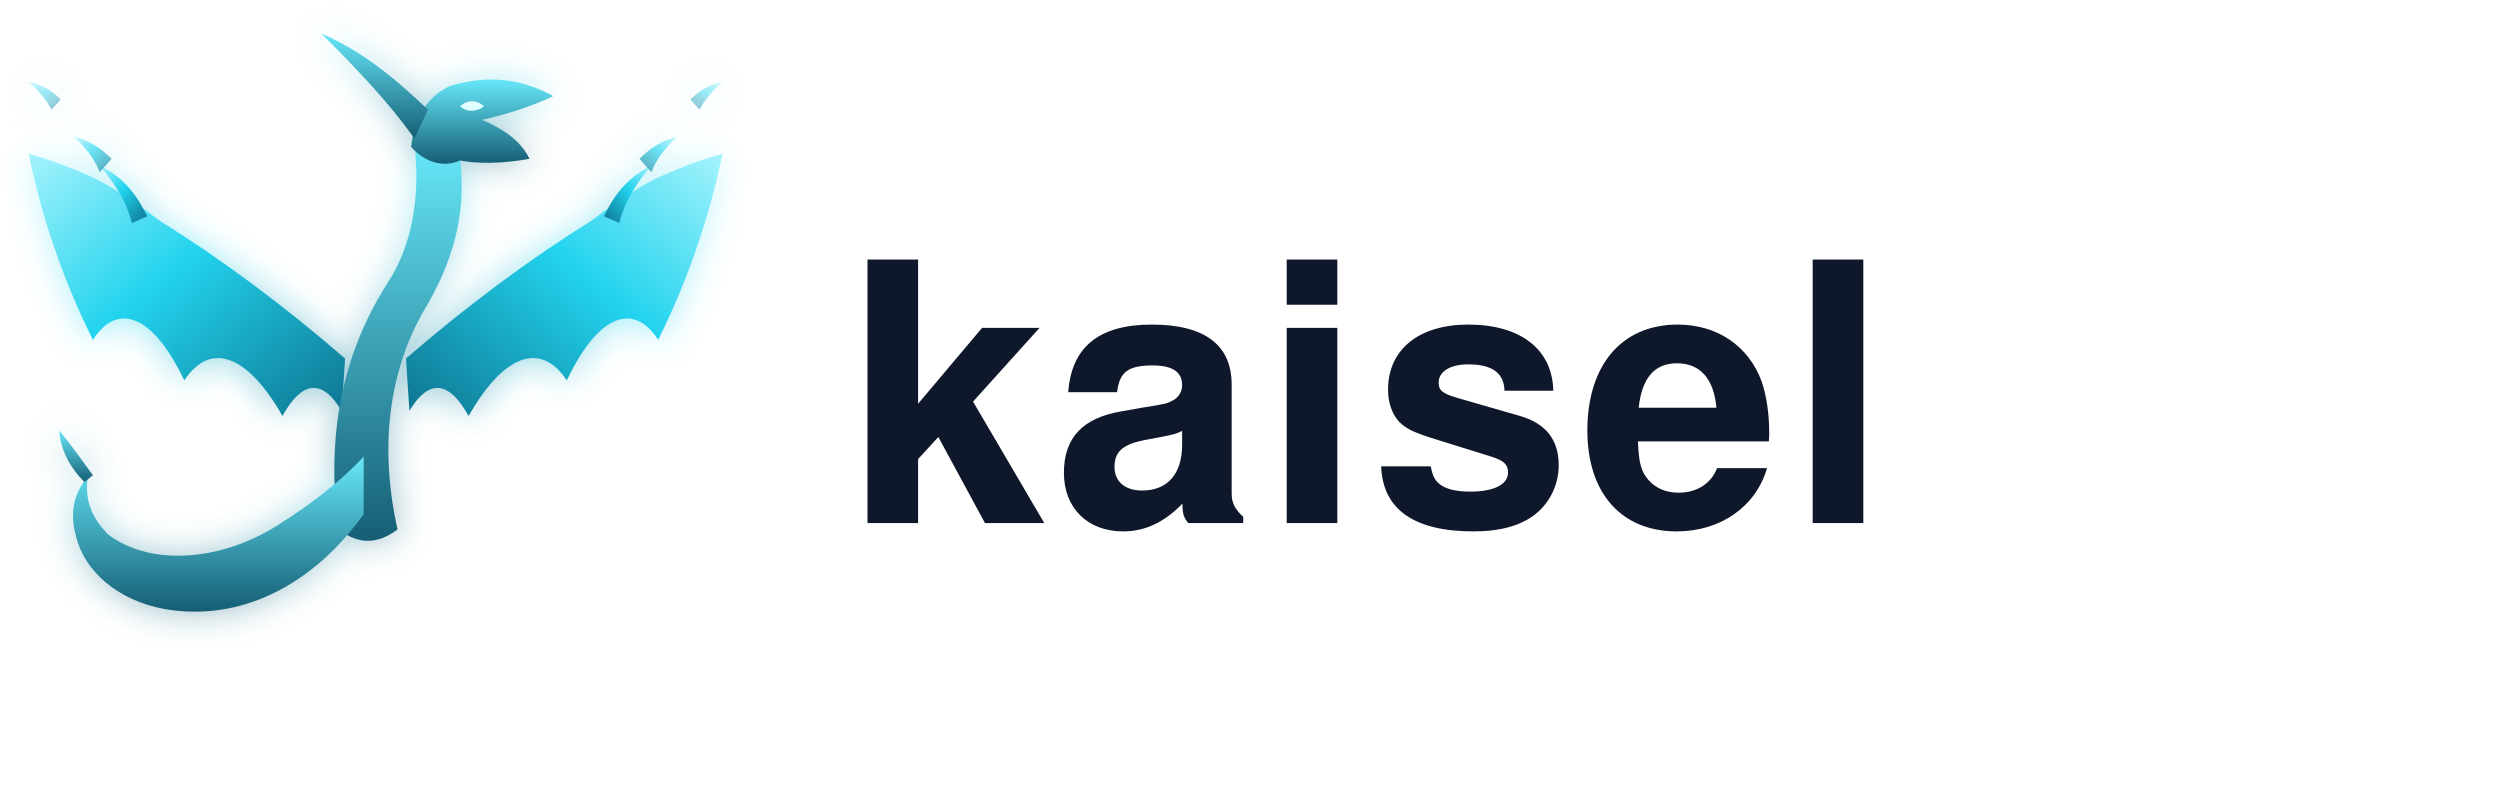
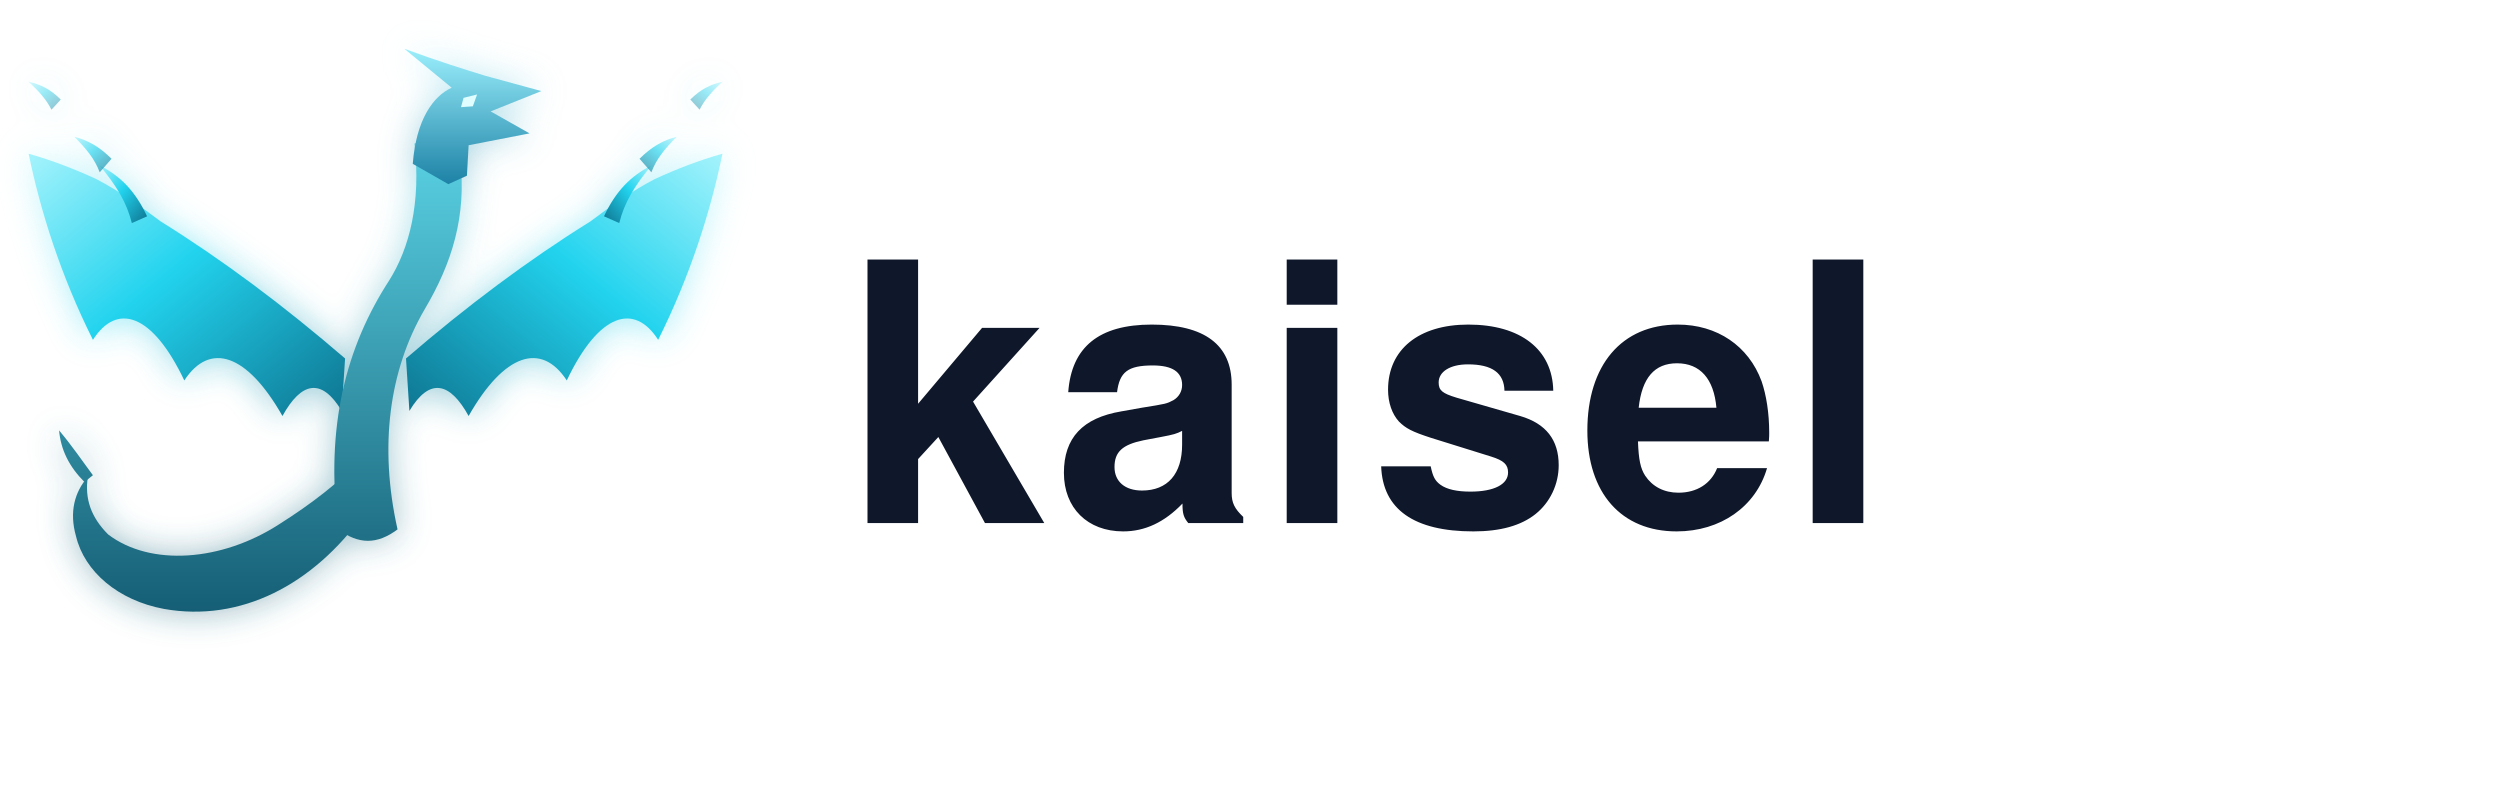
<svg xmlns="http://www.w3.org/2000/svg" viewBox="0 0 1300 420">
  <defs>
    <radialGradient id="bgGlow" cx="50%" cy="42%" r="58%">
      <stop offset="0%" stop-color="#0E7490" stop-opacity="0.50" />
      <stop offset="55%" stop-color="#0B2A3C" stop-opacity="0.22" />
      <stop offset="100%" stop-color="#060A14" stop-opacity="0" />
    </radialGradient>
    <linearGradient id="wingGrad" x1="0%" y1="100%" x2="100%" y2="0%">
      <stop offset="0%" stop-color="#0E7490" />
      <stop offset="55%" stop-color="#22D3EE" />
      <stop offset="100%" stop-color="#A5F3FC" />
    </linearGradient>
-     <linearGradient id="bodyGrad" x1="0%" y1="100%" x2="0%" y2="0%">
+     <linearGradient id="bodyGrad" gradientUnits="userSpaceOnUse" x1="512" y1="860" x2="512" y2="200">
      <stop offset="0%" stop-color="#155E75" />
      <stop offset="100%" stop-color="#67E8F9" />
+     </linearGradient>
+     <linearGradient id="headGrad" x1="0%" y1="100%" x2="0%" y2="0%">
+       <stop offset="0%" stop-color="#1D82A6" />
+       <stop offset="100%" stop-color="#9BEFFC" />
    </linearGradient>
    <filter id="glow" x="-50%" y="-50%" width="200%" height="200%">
      <feGaussianBlur stdDeviation="20" />
    </filter>
    <g id="mark">
      <path id="wing" fill="url(#wingGrad)" d="         M 548 560         C 620 498, 692 444, 766 398         C 790 380, 815 362, 842 348         C 868 336, 894 326, 922 318         C 908 386, 884 462, 846 538         C 818 494, 776 506, 738 586         C 708 540, 664 554, 622 628         C 600 588, 576 582, 552 622         Z" />
      <path id="claw" fill="url(#wingGrad)" d="         M 782 392         C 796 362, 814 344, 838 332         C 818 356, 806 376, 800 400         Z" />
      <use href="#wing" transform="translate(1024,0) scale(-1,1)" />
      <use href="#claw" transform="translate(1024,0) scale(-1,1)" />
      <g id="frags" fill="url(#wingGrad)">
        <path d="M 824 324 C 838 310, 852 302, 868 298 C 854 312, 844 324, 838 340 Z" opacity="0.65" />
        <path d="M 884 254 C 896 242, 908 236, 922 233 C 910 244, 901 254, 895 266 Z" opacity="0.45" />
      </g>
      <use href="#frags" transform="translate(1024,0) scale(-1,1)" />
      <path fill="url(#bodyGrad)" d="         M 468 762         C 452 640, 478 545, 528 468         C 552 430, 566 376, 558 306         C 576 300, 596 306, 612 324         C 620 392, 602 448, 570 502         C 528 574, 516 664, 538 762         C 514 780, 492 780, 468 762         Z" />
-       <path fill="url(#bodyGrad)" d="         M 554 310         C 558 274, 574 250, 600 238         C 646 224, 686 230, 722 250         C 692 264, 664 272, 638 278         C 666 290, 684 304, 694 324         C 662 330, 632 330, 612 326         C 594 334, 572 330, 554 310         Z" />
-       <path fill="url(#bodyGrad)" d="M 574 266 C 528 222, 490 194, 448 176 C 492 220, 528 258, 558 300 Z" />
-       <path fill="#E0FEFF" d="M 612 262 C 620 254, 632 254, 640 262 C 632 269, 619 269, 612 262 Z" />
+       <path fill="url(#headGrad)" d="         M 556 330         C 560 278, 580 250, 602 240         L 546 194         C 590 210, 616 218, 642 226         L 708 244         L 648 268         L 694 294         L 622 308         L 620 344         L 598 354         Z" />
+       <path fill="#E0FEFF" d="M 616 252 L 632 248 L 627 262 L 613 263 Z" />
      <path fill="url(#bodyGrad)" d="         M 498 744         C 438 828, 352 872, 262 856         C 208 846, 168 812, 158 770         C 150 742, 156 718, 172 700         C 168 726, 176 748, 196 768         C 246 806, 330 800, 398 756         C 436 732, 470 706, 498 676         Z" />
      <path fill="url(#bodyGrad)" d="M 168 706 C 150 688, 140 668, 138 645 C 154 664, 166 682, 178 698 Z" />
    </g>
  </defs>
  <g transform="translate(-30,-60) scale(0.44)">
    <use href="#mark" filter="url(#glow)" opacity="0.45" />
    <use href="#mark" />
  </g>
  <text x="440" y="272" font-family="Helvetica Neue, Helvetica, Arial, sans-serif" font-size="188" font-weight="800" fill="#0F172A" letter-spacing="4">kaisel</text>
</svg>
